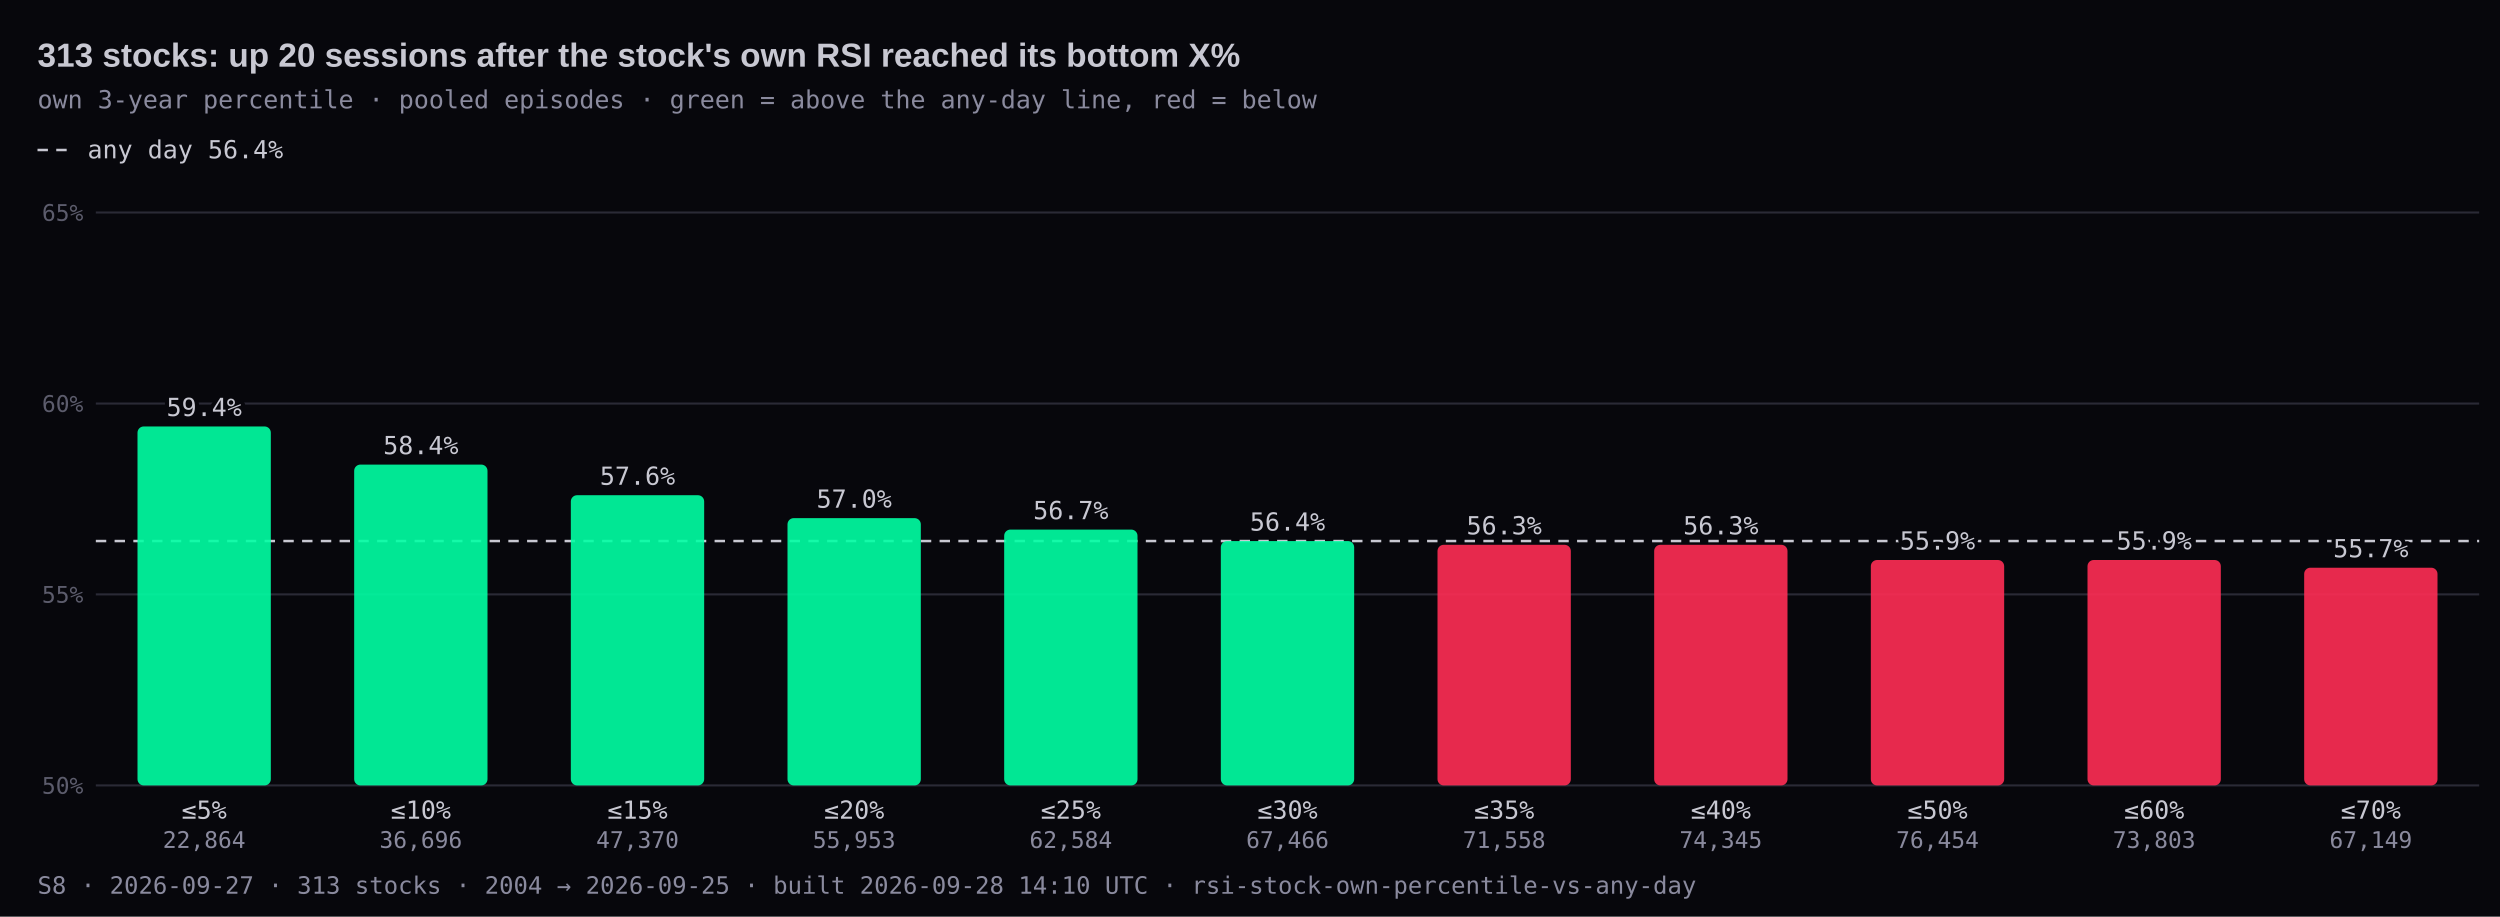
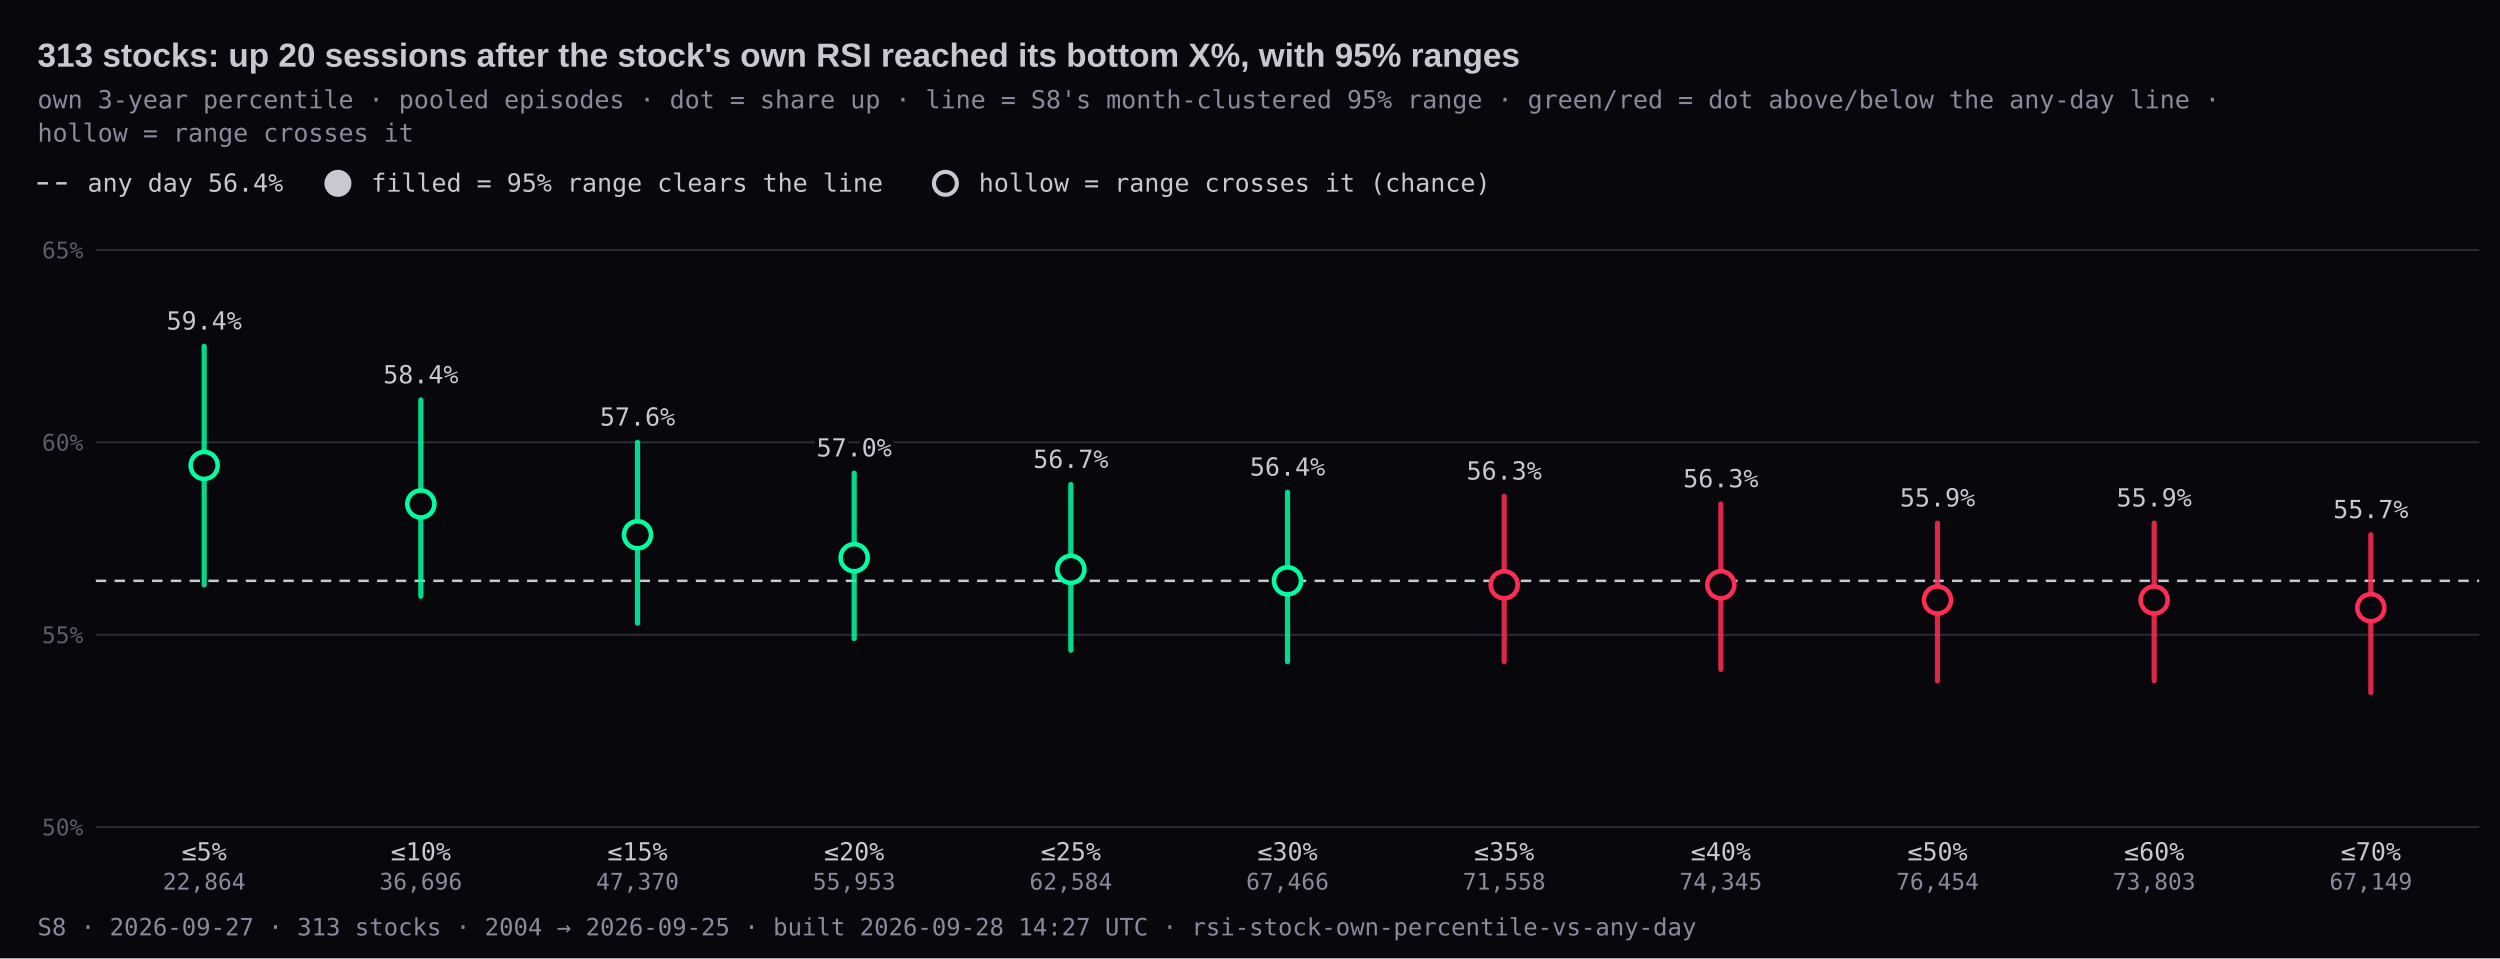
- <svg xmlns="http://www.w3.org/2000/svg" viewBox="0 0 1200 440" width="1200" height="440" role="img" aria-label="313 stocks: up 20 sessions after the stock's own RSI reached its bottom X%" data-chart="rsi-stock-own-percentile-vs-any-day-1200" font-family="-apple-system,'Helvetica Neue',Arial,sans-serif">
+ <svg xmlns="http://www.w3.org/2000/svg" viewBox="0 0 1200 460" width="1200" height="460" role="img" aria-label="313 stocks: up 20 sessions after the stock's own RSI reached its bottom X%, with 95% ranges" data-chart="rsi-stock-own-percentile-vs-any-day-1200" font-family="-apple-system,'Helvetica Neue',Arial,sans-serif">
  <defs>
    <pattern id="rsi-stock-own-percentile-vs-any-day-1200-stripe" width="7" height="7" patternUnits="userSpaceOnUse" patternTransform="rotate(45)">
      <rect width="7" height="7" fill="rgba(7,7,12,0)" />
      <rect width="3.5" height="7" fill="rgba(7,7,12,.72)" />
    </pattern>
  </defs>
-   <rect width="1200" height="440" fill="#07070C" />
-   <text x="18" y="32" font-size="16" font-weight="700" fill="#C8C8D2">313 stocks: up 20 sessions after the stock's own RSI reached its bottom X%</text>
-   <text x="18" y="52" font-size="12" fill="#8A8A9E" font-family="ui-monospace,'SF Mono',Menlo,Consolas,monospace">own 3-year percentile · pooled episodes · green = above the any-day line, red = below</text>
-   <g transform="translate(18.0,66)">
+   <rect width="1200" height="460" fill="#07070C" />
+   <text x="18" y="32" font-size="16" font-weight="700" fill="#C8C8D2">313 stocks: up 20 sessions after the stock's own RSI reached its bottom X%, with 95% ranges</text>
+   <text x="18" y="52" font-size="12" fill="#8A8A9E" font-family="ui-monospace,'SF Mono',Menlo,Consolas,monospace">own 3-year percentile · pooled episodes · dot = share up · line = S8's month-clustered 95% range · green/red = dot above/below the any-day line ·</text>
+   <text x="18" y="68" font-size="12" fill="#8A8A9E" font-family="ui-monospace,'SF Mono',Menlo,Consolas,monospace">hollow = range crosses it</text>
+   <g transform="translate(18.0,82)">
    <line x1="0" x2="18" y1="6" y2="6" stroke="#C8C8D2" stroke-width="1.2" stroke-dasharray="5 4" />
    <text x="24" y="10" font-size="12" fill="#C8C8D2" font-family="ui-monospace,'SF Mono',Menlo,Consolas,monospace">any day 56.4%</text>
  </g>
-   <g transform="translate(0,90)" font-family="ui-monospace,'SF Mono',Menlo,Consolas,monospace">
-     <line x1="46" x2="1190" y1="287.0" y2="287.0" stroke="#2A2A36" stroke-width="1" />
-     <text x="40" y="291.0" text-anchor="end" font-size="11" fill="#5C5C6C">50%</text>
-     <line x1="46" x2="1190" y1="195.3" y2="195.3" stroke="#2A2A36" stroke-width="1" />
-     <text x="40" y="199.3" text-anchor="end" font-size="11" fill="#5C5C6C">55%</text>
-     <line x1="46" x2="1190" y1="103.7" y2="103.7" stroke="#2A2A36" stroke-width="1" />
-     <text x="40" y="107.7" text-anchor="end" font-size="11" fill="#5C5C6C">60%</text>
-     <line x1="46" x2="1190" y1="12.0" y2="12.0" stroke="#2A2A36" stroke-width="1" />
-     <text x="40" y="16.0" text-anchor="end" font-size="11" fill="#5C5C6C">65%</text>
-     <line x1="46" x2="1190" y1="169.7" y2="169.7" stroke="#C8C8D2" stroke-width="1.2" stroke-dasharray="5 4" />
-     <g class="mark" data-tip="own RSI at or below its 5th percentile: up after 20 in 59.4% of 22,864 episodes (any day 56.4%)">
-       <rect x="66.0" y="114.7" width="64.0" height="172.3" rx="3" ry="3" fill="#00FFA3" fill-opacity="0.9" />
-       <text x="98.0" y="109.7" text-anchor="middle" font-size="12" fill="#C8C8D2" paint-order="stroke" stroke="#07070C" stroke-width="4" stroke-linejoin="round">59.4%</text>
+   <g transform="translate(154.2,82)">
+     <circle cx="8.0" cy="6.0" r="5.5" fill="#C8C8D2" stroke="#C8C8D2" stroke-width="2" />
+     <text x="24" y="10" font-size="12" fill="#C8C8D2" font-family="ui-monospace,'SF Mono',Menlo,Consolas,monospace">filled = 95% range clears the line</text>
+   </g>
+   <g transform="translate(445.8,82)">
+     <circle cx="8.0" cy="6.0" r="5.5" fill="#07070C" stroke="#C8C8D2" stroke-width="2" />
+     <text x="24" y="10" font-size="12" fill="#C8C8D2" font-family="ui-monospace,'SF Mono',Menlo,Consolas,monospace">hollow = range crosses it (chance)</text>
+   </g>
+   <g transform="translate(0,106)" font-family="ui-monospace,'SF Mono',Menlo,Consolas,monospace">
+     <line x1="46" x2="1190" y1="291.0" y2="291.0" stroke="#2A2A36" stroke-width="1" />
+     <text x="40" y="295.0" text-anchor="end" font-size="11" fill="#5C5C6C">50%</text>
+     <line x1="46" x2="1190" y1="198.7" y2="198.7" stroke="#2A2A36" stroke-width="1" />
+     <text x="40" y="202.7" text-anchor="end" font-size="11" fill="#5C5C6C">55%</text>
+     <line x1="46" x2="1190" y1="106.3" y2="106.3" stroke="#2A2A36" stroke-width="1" />
+     <text x="40" y="110.3" text-anchor="end" font-size="11" fill="#5C5C6C">60%</text>
+     <line x1="46" x2="1190" y1="14.0" y2="14.0" stroke="#2A2A36" stroke-width="1" />
+     <text x="40" y="18.0" text-anchor="end" font-size="11" fill="#5C5C6C">65%</text>
+     <line x1="46" x2="1190" y1="172.8" y2="172.8" stroke="#C8C8D2" stroke-width="1.2" stroke-dasharray="5 4" />
+     <g class="mark" data-col="#00FFA3" data-verdict="crosses" data-tip="own RSI at or below its 5th percentile: up after 20 in 59.4% of 22,864 episodes · 95% range 56.3–62.5% · any day 56.4%">
+       <line x1="98.0" x2="98.0" y1="174.7" y2="60.2" stroke="#00FFA3" stroke-width="2.5" stroke-linecap="round" stroke-opacity=".85" />
+       <circle cx="98.0" cy="117.4" r="6.5" fill="#07070C" stroke="#00FFA3" stroke-width="2.2" />
+       <text x="98.0" y="52.2" text-anchor="middle" font-size="12" fill="#C8C8D2" paint-order="stroke" stroke="#07070C" stroke-width="4" stroke-linejoin="round">59.4%</text>
    </g>
-     <text x="98.0" y="303" text-anchor="middle" font-size="12" fill="#C8C8D2">≤5%</text>
-     <text x="98.0" y="317" text-anchor="middle" font-size="11" fill="#8A8A9E">22,864</text>
-     <g class="mark" data-tip="own RSI at or below its 10th percentile: up after 20 in 58.4% of 36,696 episodes (any day 56.4%)">
-       <rect x="170.0" y="133.0" width="64.0" height="154.0" rx="3" ry="3" fill="#00FFA3" fill-opacity="0.9" />
-       <text x="202.0" y="128.0" text-anchor="middle" font-size="12" fill="#C8C8D2" paint-order="stroke" stroke="#07070C" stroke-width="4" stroke-linejoin="round">58.4%</text>
+     <text x="98.0" y="307" text-anchor="middle" font-size="12" fill="#C8C8D2">≤5%</text>
+     <text x="98.0" y="321" text-anchor="middle" font-size="11" fill="#8A8A9E">22,864</text>
+     <g class="mark" data-col="#00FFA3" data-verdict="crosses" data-tip="own RSI at or below its 10th percentile: up after 20 in 58.4% of 36,696 episodes · 95% range 56.0–61.1% · any day 56.4%">
+       <line x1="202.0" x2="202.0" y1="180.2" y2="86.0" stroke="#00FFA3" stroke-width="2.5" stroke-linecap="round" stroke-opacity=".85" />
+       <circle cx="202.0" cy="135.9" r="6.5" fill="#07070C" stroke="#00FFA3" stroke-width="2.2" />
+       <text x="202.0" y="78.0" text-anchor="middle" font-size="12" fill="#C8C8D2" paint-order="stroke" stroke="#07070C" stroke-width="4" stroke-linejoin="round">58.4%</text>
    </g>
-     <text x="202.0" y="303" text-anchor="middle" font-size="12" fill="#C8C8D2">≤10%</text>
-     <text x="202.0" y="317" text-anchor="middle" font-size="11" fill="#8A8A9E">36,696</text>
-     <g class="mark" data-tip="own RSI at or below its 15th percentile: up after 20 in 57.6% of 47,370 episodes (any day 56.4%)">
-       <rect x="274.0" y="147.7" width="64.0" height="139.3" rx="3" ry="3" fill="#00FFA3" fill-opacity="0.9" />
-       <text x="306.0" y="142.7" text-anchor="middle" font-size="12" fill="#C8C8D2" paint-order="stroke" stroke="#07070C" stroke-width="4" stroke-linejoin="round">57.6%</text>
+     <text x="202.0" y="307" text-anchor="middle" font-size="12" fill="#C8C8D2">≤10%</text>
+     <text x="202.0" y="321" text-anchor="middle" font-size="11" fill="#8A8A9E">36,696</text>
+     <g class="mark" data-col="#00FFA3" data-verdict="crosses" data-tip="own RSI at or below its 15th percentile: up after 20 in 57.6% of 47,370 episodes · 95% range 55.3–60.0% · any day 56.4%">
+       <line x1="306.0" x2="306.0" y1="193.1" y2="106.3" stroke="#00FFA3" stroke-width="2.5" stroke-linecap="round" stroke-opacity=".85" />
+       <circle cx="306.0" cy="150.7" r="6.5" fill="#07070C" stroke="#00FFA3" stroke-width="2.2" />
+       <text x="306.0" y="98.3" text-anchor="middle" font-size="12" fill="#C8C8D2" paint-order="stroke" stroke="#07070C" stroke-width="4" stroke-linejoin="round">57.6%</text>
    </g>
-     <text x="306.0" y="303" text-anchor="middle" font-size="12" fill="#C8C8D2">≤15%</text>
-     <text x="306.0" y="317" text-anchor="middle" font-size="11" fill="#8A8A9E">47,370</text>
-     <g class="mark" data-tip="own RSI at or below its 20th percentile: up after 20 in 57.0% of 55,953 episodes (any day 56.4%)">
-       <rect x="378.0" y="158.7" width="64.0" height="128.3" rx="3" ry="3" fill="#00FFA3" fill-opacity="0.9" />
-       <text x="410.0" y="153.7" text-anchor="middle" font-size="12" fill="#C8C8D2" paint-order="stroke" stroke="#07070C" stroke-width="4" stroke-linejoin="round">57.0%</text>
+     <text x="306.0" y="307" text-anchor="middle" font-size="12" fill="#C8C8D2">≤15%</text>
+     <text x="306.0" y="321" text-anchor="middle" font-size="11" fill="#8A8A9E">47,370</text>
+     <g class="mark" data-col="#00FFA3" data-verdict="crosses" data-tip="own RSI at or below its 20th percentile: up after 20 in 57.0% of 55,953 episodes · 95% range 54.9–59.2% · any day 56.4%">
+       <line x1="410.0" x2="410.0" y1="200.5" y2="121.1" stroke="#00FFA3" stroke-width="2.5" stroke-linecap="round" stroke-opacity=".85" />
+       <circle cx="410.0" cy="161.7" r="6.5" fill="#07070C" stroke="#00FFA3" stroke-width="2.2" />
+       <text x="410.0" y="113.1" text-anchor="middle" font-size="12" fill="#C8C8D2" paint-order="stroke" stroke="#07070C" stroke-width="4" stroke-linejoin="round">57.0%</text>
    </g>
-     <text x="410.0" y="303" text-anchor="middle" font-size="12" fill="#C8C8D2">≤20%</text>
-     <text x="410.0" y="317" text-anchor="middle" font-size="11" fill="#8A8A9E">55,953</text>
-     <g class="mark" data-tip="own RSI at or below its 25th percentile: up after 20 in 56.7% of 62,584 episodes (any day 56.4%)">
-       <rect x="482.0" y="164.2" width="64.0" height="122.8" rx="3" ry="3" fill="#00FFA3" fill-opacity="0.9" />
-       <text x="514.0" y="159.2" text-anchor="middle" font-size="12" fill="#C8C8D2" paint-order="stroke" stroke="#07070C" stroke-width="4" stroke-linejoin="round">56.7%</text>
+     <text x="410.0" y="307" text-anchor="middle" font-size="12" fill="#C8C8D2">≤20%</text>
+     <text x="410.0" y="321" text-anchor="middle" font-size="11" fill="#8A8A9E">55,953</text>
+     <g class="mark" data-col="#00FFA3" data-verdict="crosses" data-tip="own RSI at or below its 25th percentile: up after 20 in 56.7% of 62,584 episodes · 95% range 54.6–58.9% · any day 56.4%">
+       <line x1="514.0" x2="514.0" y1="206.1" y2="126.6" stroke="#00FFA3" stroke-width="2.5" stroke-linecap="round" stroke-opacity=".85" />
+       <circle cx="514.0" cy="167.3" r="6.5" fill="#07070C" stroke="#00FFA3" stroke-width="2.2" />
+       <text x="514.0" y="118.6" text-anchor="middle" font-size="12" fill="#C8C8D2" paint-order="stroke" stroke="#07070C" stroke-width="4" stroke-linejoin="round">56.7%</text>
    </g>
-     <text x="514.0" y="303" text-anchor="middle" font-size="12" fill="#C8C8D2">≤25%</text>
-     <text x="514.0" y="317" text-anchor="middle" font-size="11" fill="#8A8A9E">62,584</text>
-     <g class="mark" data-tip="own RSI at or below its 30th percentile: up after 20 in 56.4% of 67,466 episodes (any day 56.4%)">
-       <rect x="586.0" y="169.7" width="64.0" height="117.3" rx="3" ry="3" fill="#00FFA3" fill-opacity="0.9" />
-       <text x="618.0" y="164.7" text-anchor="middle" font-size="12" fill="#C8C8D2" paint-order="stroke" stroke="#07070C" stroke-width="4" stroke-linejoin="round">56.4%</text>
+     <text x="514.0" y="307" text-anchor="middle" font-size="12" fill="#C8C8D2">≤25%</text>
+     <text x="514.0" y="321" text-anchor="middle" font-size="11" fill="#8A8A9E">62,584</text>
+     <g class="mark" data-col="#00FFA3" data-verdict="crosses" data-tip="own RSI at or below its 30th percentile: up after 20 in 56.4% of 67,466 episodes · 95% range 54.3–58.7% · any day 56.4%">
+       <line x1="618.0" x2="618.0" y1="211.6" y2="130.3" stroke="#00FFA3" stroke-width="2.5" stroke-linecap="round" stroke-opacity=".85" />
+       <circle cx="618.0" cy="172.8" r="6.5" fill="#07070C" stroke="#00FFA3" stroke-width="2.2" />
+       <text x="618.0" y="122.3" text-anchor="middle" font-size="12" fill="#C8C8D2" paint-order="stroke" stroke="#07070C" stroke-width="4" stroke-linejoin="round">56.4%</text>
    </g>
-     <text x="618.0" y="303" text-anchor="middle" font-size="12" fill="#C8C8D2">≤30%</text>
-     <text x="618.0" y="317" text-anchor="middle" font-size="11" fill="#8A8A9E">67,466</text>
-     <g class="mark" data-tip="own RSI at or below its 35th percentile: up after 20 in 56.3% of 71,558 episodes (any day 56.4%)">
-       <rect x="690.0" y="171.5" width="64.0" height="115.5" rx="3" ry="3" fill="#FF2D55" fill-opacity="0.9" />
-       <text x="722.0" y="166.5" text-anchor="middle" font-size="12" fill="#C8C8D2" paint-order="stroke" stroke="#07070C" stroke-width="4" stroke-linejoin="round">56.3%</text>
+     <text x="618.0" y="307" text-anchor="middle" font-size="12" fill="#C8C8D2">≤30%</text>
+     <text x="618.0" y="321" text-anchor="middle" font-size="11" fill="#8A8A9E">67,466</text>
+     <g class="mark" data-col="#FF2D55" data-verdict="crosses" data-tip="own RSI at or below its 35th percentile: up after 20 in 56.3% of 71,558 episodes · 95% range 54.3–58.6% · any day 56.4%">
+       <line x1="722.0" x2="722.0" y1="211.6" y2="132.2" stroke="#FF2D55" stroke-width="2.5" stroke-linecap="round" stroke-opacity=".85" />
+       <circle cx="722.0" cy="174.7" r="6.5" fill="#07070C" stroke="#FF2D55" stroke-width="2.2" />
+       <text x="722.0" y="124.2" text-anchor="middle" font-size="12" fill="#C8C8D2" paint-order="stroke" stroke="#07070C" stroke-width="4" stroke-linejoin="round">56.3%</text>
    </g>
-     <text x="722.0" y="303" text-anchor="middle" font-size="12" fill="#C8C8D2">≤35%</text>
-     <text x="722.0" y="317" text-anchor="middle" font-size="11" fill="#8A8A9E">71,558</text>
-     <g class="mark" data-tip="own RSI at or below its 40th percentile: up after 20 in 56.3% of 74,345 episodes (any day 56.4%)">
-       <rect x="794.0" y="171.5" width="64.0" height="115.5" rx="3" ry="3" fill="#FF2D55" fill-opacity="0.9" />
-       <text x="826.0" y="166.5" text-anchor="middle" font-size="12" fill="#C8C8D2" paint-order="stroke" stroke="#07070C" stroke-width="4" stroke-linejoin="round">56.3%</text>
+     <text x="722.0" y="307" text-anchor="middle" font-size="12" fill="#C8C8D2">≤35%</text>
+     <text x="722.0" y="321" text-anchor="middle" font-size="11" fill="#8A8A9E">71,558</text>
+     <g class="mark" data-col="#FF2D55" data-verdict="crosses" data-tip="own RSI at or below its 40th percentile: up after 20 in 56.3% of 74,345 episodes · 95% range 54.1–58.4% · any day 56.4%">
+       <line x1="826.0" x2="826.0" y1="215.3" y2="135.9" stroke="#FF2D55" stroke-width="2.5" stroke-linecap="round" stroke-opacity=".85" />
+       <circle cx="826.0" cy="174.7" r="6.5" fill="#07070C" stroke="#FF2D55" stroke-width="2.2" />
+       <text x="826.0" y="127.9" text-anchor="middle" font-size="12" fill="#C8C8D2" paint-order="stroke" stroke="#07070C" stroke-width="4" stroke-linejoin="round">56.3%</text>
    </g>
-     <text x="826.0" y="303" text-anchor="middle" font-size="12" fill="#C8C8D2">≤40%</text>
-     <text x="826.0" y="317" text-anchor="middle" font-size="11" fill="#8A8A9E">74,345</text>
-     <g class="mark" data-tip="own RSI at or below its 50th percentile: up after 20 in 55.9% of 76,454 episodes (any day 56.4%)">
-       <rect x="898.0" y="178.8" width="64.0" height="108.2" rx="3" ry="3" fill="#FF2D55" fill-opacity="0.9" />
-       <text x="930.0" y="173.8" text-anchor="middle" font-size="12" fill="#C8C8D2" paint-order="stroke" stroke="#07070C" stroke-width="4" stroke-linejoin="round">55.9%</text>
+     <text x="826.0" y="307" text-anchor="middle" font-size="12" fill="#C8C8D2">≤40%</text>
+     <text x="826.0" y="321" text-anchor="middle" font-size="11" fill="#8A8A9E">74,345</text>
+     <g class="mark" data-col="#FF2D55" data-verdict="crosses" data-tip="own RSI at or below its 50th percentile: up after 20 in 55.9% of 76,454 episodes · 95% range 53.8–57.9% · any day 56.4%">
+       <line x1="930.0" x2="930.0" y1="220.8" y2="145.1" stroke="#FF2D55" stroke-width="2.5" stroke-linecap="round" stroke-opacity=".85" />
+       <circle cx="930.0" cy="182.0" r="6.5" fill="#07070C" stroke="#FF2D55" stroke-width="2.2" />
+       <text x="930.0" y="137.1" text-anchor="middle" font-size="12" fill="#C8C8D2" paint-order="stroke" stroke="#07070C" stroke-width="4" stroke-linejoin="round">55.9%</text>
    </g>
-     <text x="930.0" y="303" text-anchor="middle" font-size="12" fill="#C8C8D2">≤50%</text>
-     <text x="930.0" y="317" text-anchor="middle" font-size="11" fill="#8A8A9E">76,454</text>
-     <g class="mark" data-tip="own RSI at or below its 60th percentile: up after 20 in 55.9% of 73,803 episodes (any day 56.4%)">
-       <rect x="1002.0" y="178.8" width="64.0" height="108.2" rx="3" ry="3" fill="#FF2D55" fill-opacity="0.9" />
-       <text x="1034.0" y="173.8" text-anchor="middle" font-size="12" fill="#C8C8D2" paint-order="stroke" stroke="#07070C" stroke-width="4" stroke-linejoin="round">55.9%</text>
+     <text x="930.0" y="307" text-anchor="middle" font-size="12" fill="#C8C8D2">≤50%</text>
+     <text x="930.0" y="321" text-anchor="middle" font-size="11" fill="#8A8A9E">76,454</text>
+     <g class="mark" data-col="#FF2D55" data-verdict="crosses" data-tip="own RSI at or below its 60th percentile: up after 20 in 55.9% of 73,803 episodes · 95% range 53.8–57.9% · any day 56.4%">
+       <line x1="1034.0" x2="1034.0" y1="220.8" y2="145.1" stroke="#FF2D55" stroke-width="2.5" stroke-linecap="round" stroke-opacity=".85" />
+       <circle cx="1034.0" cy="182.0" r="6.5" fill="#07070C" stroke="#FF2D55" stroke-width="2.2" />
+       <text x="1034.0" y="137.1" text-anchor="middle" font-size="12" fill="#C8C8D2" paint-order="stroke" stroke="#07070C" stroke-width="4" stroke-linejoin="round">55.9%</text>
    </g>
-     <text x="1034.0" y="303" text-anchor="middle" font-size="12" fill="#C8C8D2">≤60%</text>
-     <text x="1034.0" y="317" text-anchor="middle" font-size="11" fill="#8A8A9E">73,803</text>
-     <g class="mark" data-tip="own RSI at or below its 70th percentile: up after 20 in 55.7% of 67,149 episodes (any day 56.4%)">
-       <rect x="1106.0" y="182.5" width="64.0" height="104.5" rx="3" ry="3" fill="#FF2D55" fill-opacity="0.9" />
-       <text x="1138.0" y="177.5" text-anchor="middle" font-size="12" fill="#C8C8D2" paint-order="stroke" stroke="#07070C" stroke-width="4" stroke-linejoin="round">55.7%</text>
+     <text x="1034.0" y="307" text-anchor="middle" font-size="12" fill="#C8C8D2">≤60%</text>
+     <text x="1034.0" y="321" text-anchor="middle" font-size="11" fill="#8A8A9E">73,803</text>
+     <g class="mark" data-col="#FF2D55" data-verdict="crosses" data-tip="own RSI at or below its 70th percentile: up after 20 in 55.7% of 67,149 episodes · 95% range 53.5–57.6% · any day 56.4%">
+       <line x1="1138.0" x2="1138.0" y1="226.4" y2="150.7" stroke="#FF2D55" stroke-width="2.5" stroke-linecap="round" stroke-opacity=".85" />
+       <circle cx="1138.0" cy="185.7" r="6.5" fill="#07070C" stroke="#FF2D55" stroke-width="2.2" />
+       <text x="1138.0" y="142.7" text-anchor="middle" font-size="12" fill="#C8C8D2" paint-order="stroke" stroke="#07070C" stroke-width="4" stroke-linejoin="round">55.7%</text>
    </g>
-     <text x="1138.0" y="303" text-anchor="middle" font-size="12" fill="#C8C8D2">≤70%</text>
-     <text x="1138.0" y="317" text-anchor="middle" font-size="11" fill="#8A8A9E">67,149</text>
+     <text x="1138.0" y="307" text-anchor="middle" font-size="12" fill="#C8C8D2">≤70%</text>
+     <text x="1138.0" y="321" text-anchor="middle" font-size="11" fill="#8A8A9E">67,149</text>
  </g>
-   <text x="18" y="429" font-size="11.5" fill="#8A8A9E" font-family="ui-monospace,'SF Mono',Menlo,Consolas,monospace">S8 · 2026-09-27 · 313 stocks · 2004 → 2026-09-25 · built 2026-09-28 14:10 UTC · rsi-stock-own-percentile-vs-any-day</text>
+   <text x="18" y="449" font-size="11.5" fill="#8A8A9E" font-family="ui-monospace,'SF Mono',Menlo,Consolas,monospace">S8 · 2026-09-27 · 313 stocks · 2004 → 2026-09-25 · built 2026-09-28 14:27 UTC · rsi-stock-own-percentile-vs-any-day</text>
</svg>
